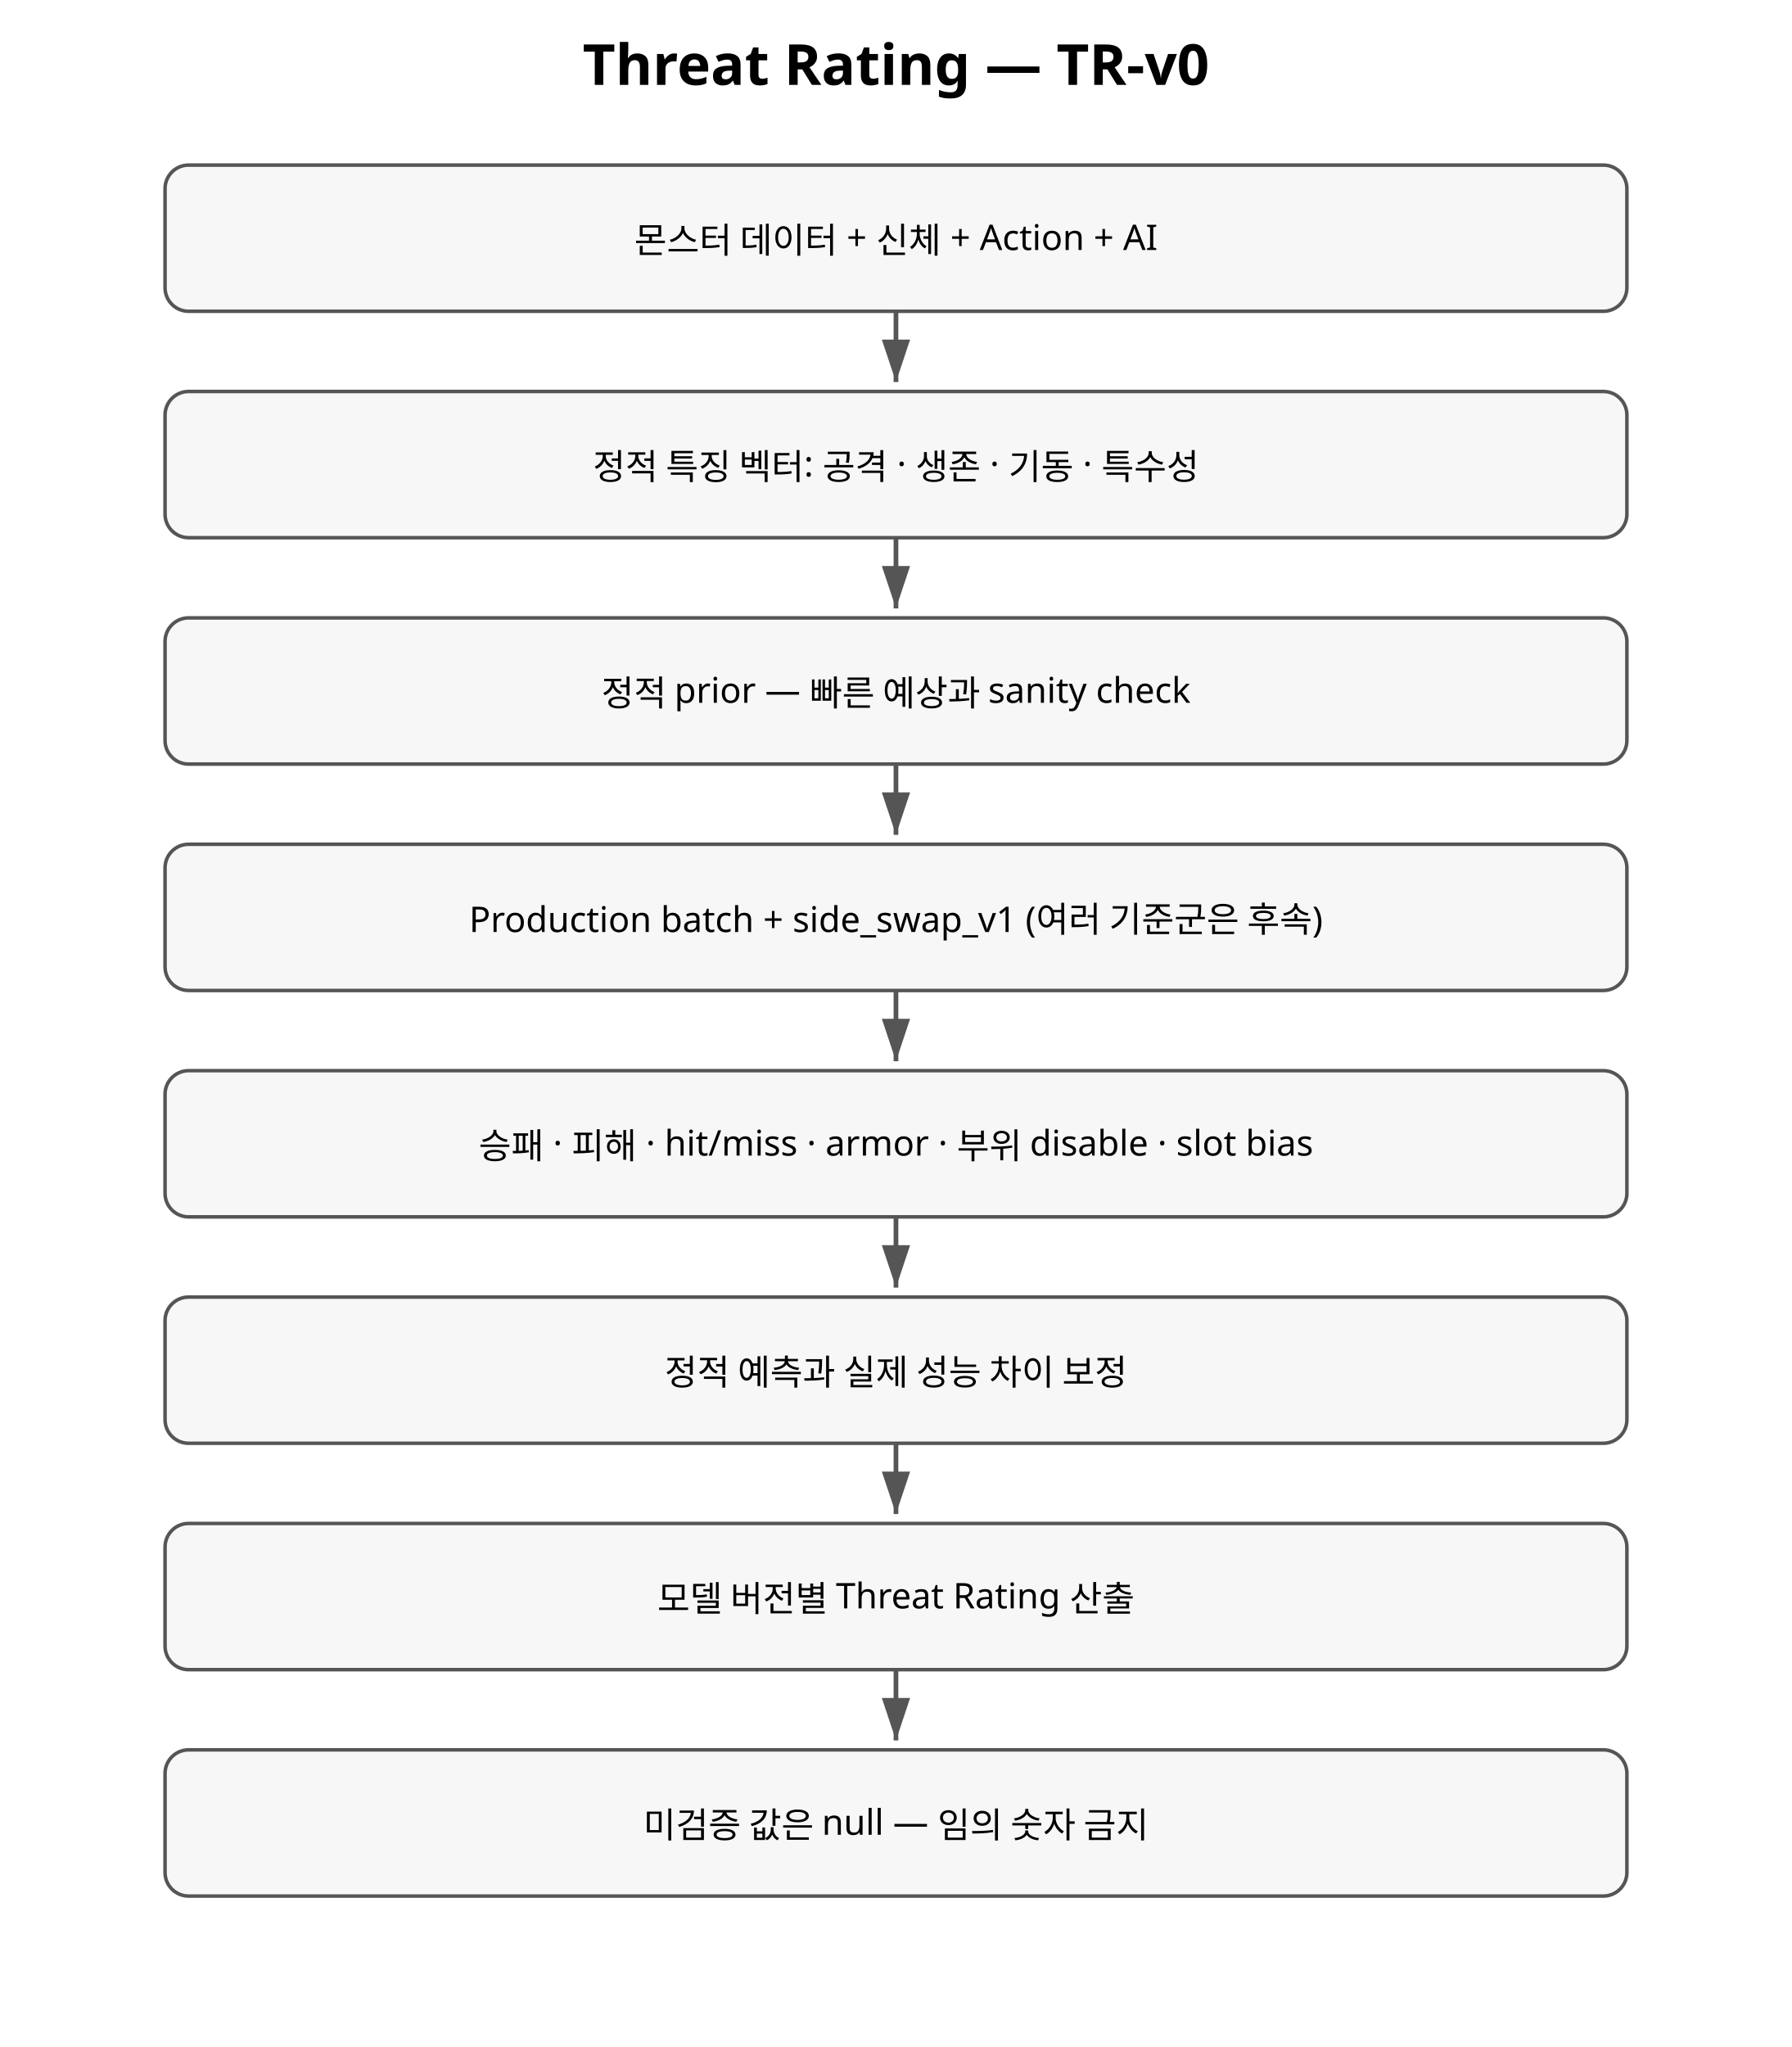
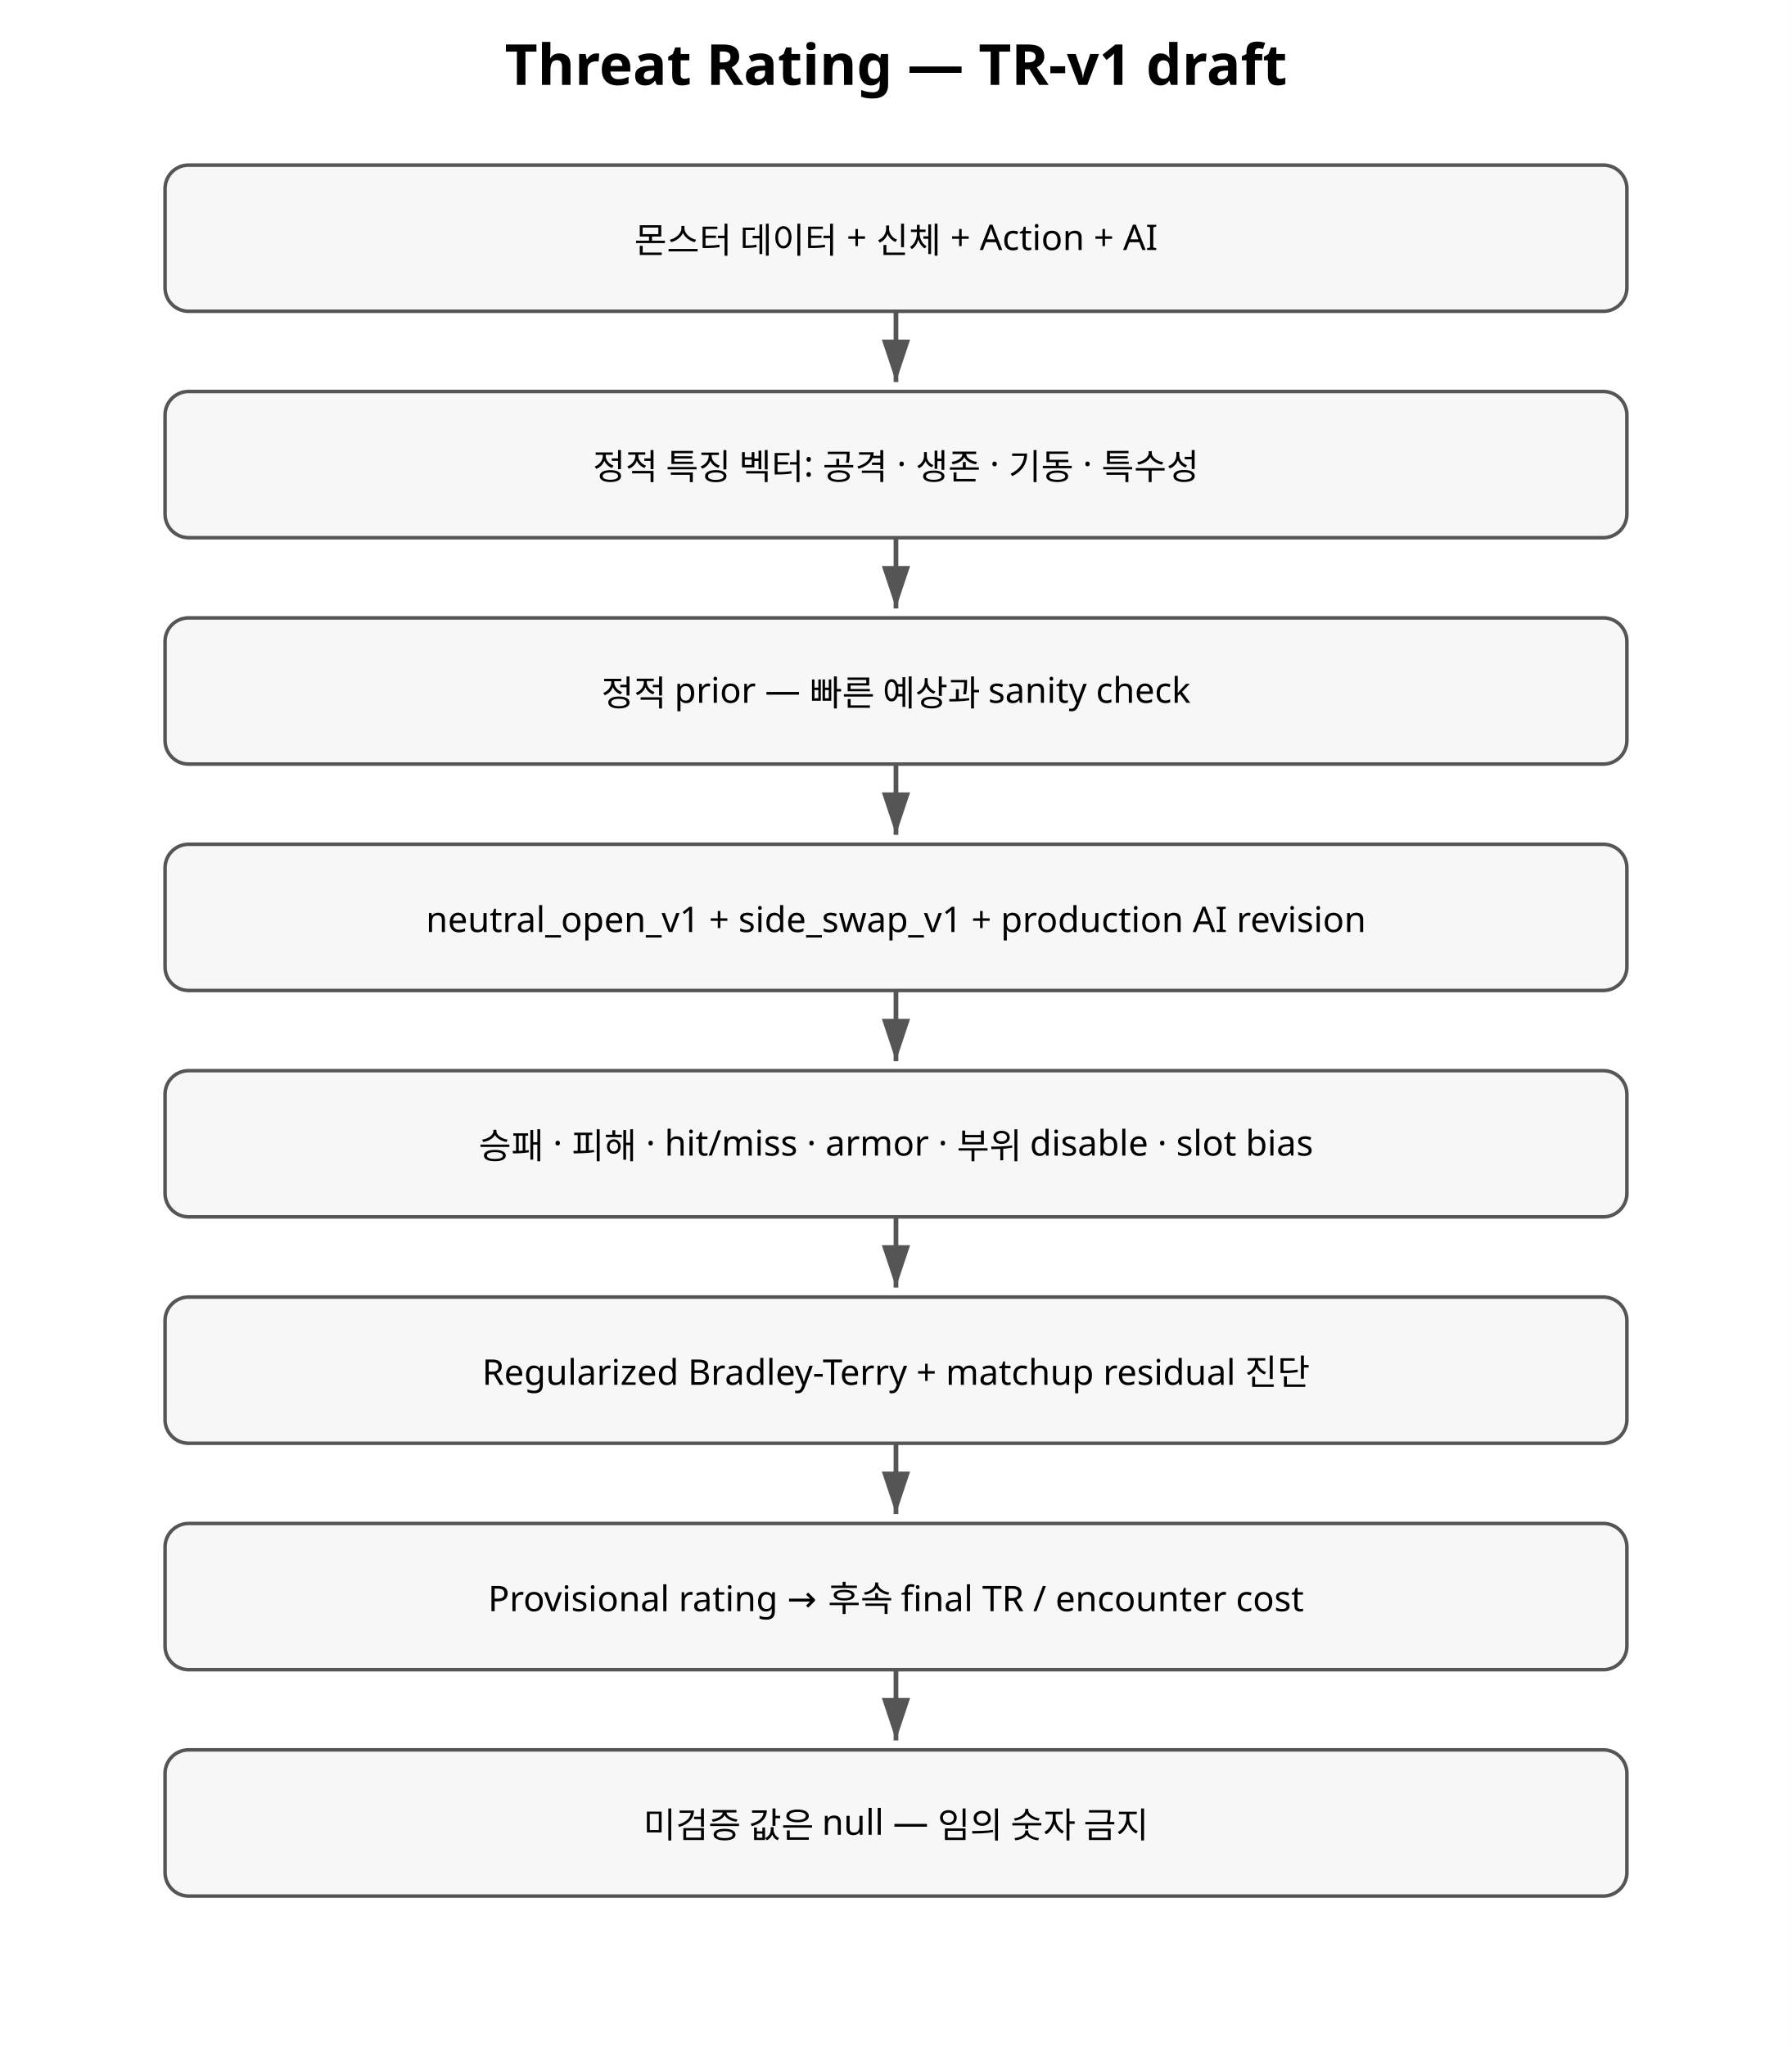
<svg xmlns="http://www.w3.org/2000/svg" width="760" height="868" viewBox="0 0 760 868">
  <defs>
    <marker id="a" markerWidth="10" markerHeight="10" refX="9" refY="3" orient="auto">
      <path d="M0,0 L0,6 L9,3 z" fill="#555" />
    </marker>
  </defs>
  <rect width="100%" height="100%" fill="white" />
-   <text x="380" y="36" text-anchor="middle" font-family="sans-serif" font-size="24" font-weight="700">Threat Rating — TR-v0</text>
+   <text x="380" y="36" text-anchor="middle" font-family="sans-serif" font-size="24" font-weight="700">Threat Rating — TR-v1 draft</text>
  <rect x="70" y="70" width="620" height="62" rx="10" fill="#f7f7f8" stroke="#555" stroke-width="1.5" />
  <text x="380" y="102.0" text-anchor="middle" dominant-baseline="middle" font-family="sans-serif" font-size="15">몬스터 데이터 + 신체 + Action + AI</text>
  <rect x="70" y="166" width="620" height="62" rx="10" fill="#f7f7f8" stroke="#555" stroke-width="1.5" />
  <text x="380" y="198.0" text-anchor="middle" dominant-baseline="middle" font-family="sans-serif" font-size="15">정적 특징 벡터: 공격 · 생존 · 기동 · 특수성</text>
  <line x1="380" y1="132" x2="380" y2="162" stroke="#555" stroke-width="2" marker-end="url(#a)" />
  <rect x="70" y="262" width="620" height="62" rx="10" fill="#f7f7f8" stroke="#555" stroke-width="1.5" />
  <text x="380" y="294.0" text-anchor="middle" dominant-baseline="middle" font-family="sans-serif" font-size="15">정적 prior — 빠른 예상과 sanity check</text>
  <line x1="380" y1="228" x2="380" y2="258" stroke="#555" stroke-width="2" marker-end="url(#a)" />
  <rect x="70" y="358" width="620" height="62" rx="10" fill="#f7f7f8" stroke="#555" stroke-width="1.5" />
-   <text x="380" y="390.0" text-anchor="middle" dominant-baseline="middle" font-family="sans-serif" font-size="15">Production batch + side_swap_v1 (여러 기준군은 후속)</text>
+   <text x="380" y="390.0" text-anchor="middle" dominant-baseline="middle" font-family="sans-serif" font-size="15">neutral_open_v1 + side_swap_v1 + production AI revision</text>
  <line x1="380" y1="324" x2="380" y2="354" stroke="#555" stroke-width="2" marker-end="url(#a)" />
  <rect x="70" y="454" width="620" height="62" rx="10" fill="#f7f7f8" stroke="#555" stroke-width="1.5" />
  <text x="380" y="486.0" text-anchor="middle" dominant-baseline="middle" font-family="sans-serif" font-size="15">승패 · 피해 · hit/miss · armor · 부위 disable · slot bias</text>
  <line x1="380" y1="420" x2="380" y2="450" stroke="#555" stroke-width="2" marker-end="url(#a)" />
  <rect x="70" y="550" width="620" height="62" rx="10" fill="#f7f7f8" stroke="#555" stroke-width="1.5" />
-   <text x="380" y="582.0" text-anchor="middle" dominant-baseline="middle" font-family="sans-serif" font-size="15">정적 예측과 실제 성능 차이 보정</text>
+   <text x="380" y="582.0" text-anchor="middle" dominant-baseline="middle" font-family="sans-serif" font-size="15">Regularized Bradley-Terry + matchup residual 진단</text>
  <line x1="380" y1="516" x2="380" y2="546" stroke="#555" stroke-width="2" marker-end="url(#a)" />
  <rect x="70" y="646" width="620" height="62" rx="10" fill="#f7f7f8" stroke="#555" stroke-width="1.5" />
-   <text x="380" y="678.0" text-anchor="middle" dominant-baseline="middle" font-family="sans-serif" font-size="15">모델 버전별 Threat Rating 산출</text>
+   <text x="380" y="678.0" text-anchor="middle" dominant-baseline="middle" font-family="sans-serif" font-size="15">Provisional rating → 후속 final TR / encounter cost</text>
  <line x1="380" y1="612" x2="380" y2="642" stroke="#555" stroke-width="2" marker-end="url(#a)" />
  <rect x="70" y="742" width="620" height="62" rx="10" fill="#f7f7f8" stroke="#555" stroke-width="1.5" />
  <text x="380" y="774.0" text-anchor="middle" dominant-baseline="middle" font-family="sans-serif" font-size="15">미검증 값은 null — 임의 숫자 금지</text>
  <line x1="380" y1="708" x2="380" y2="738" stroke="#555" stroke-width="2" marker-end="url(#a)" />
</svg>
